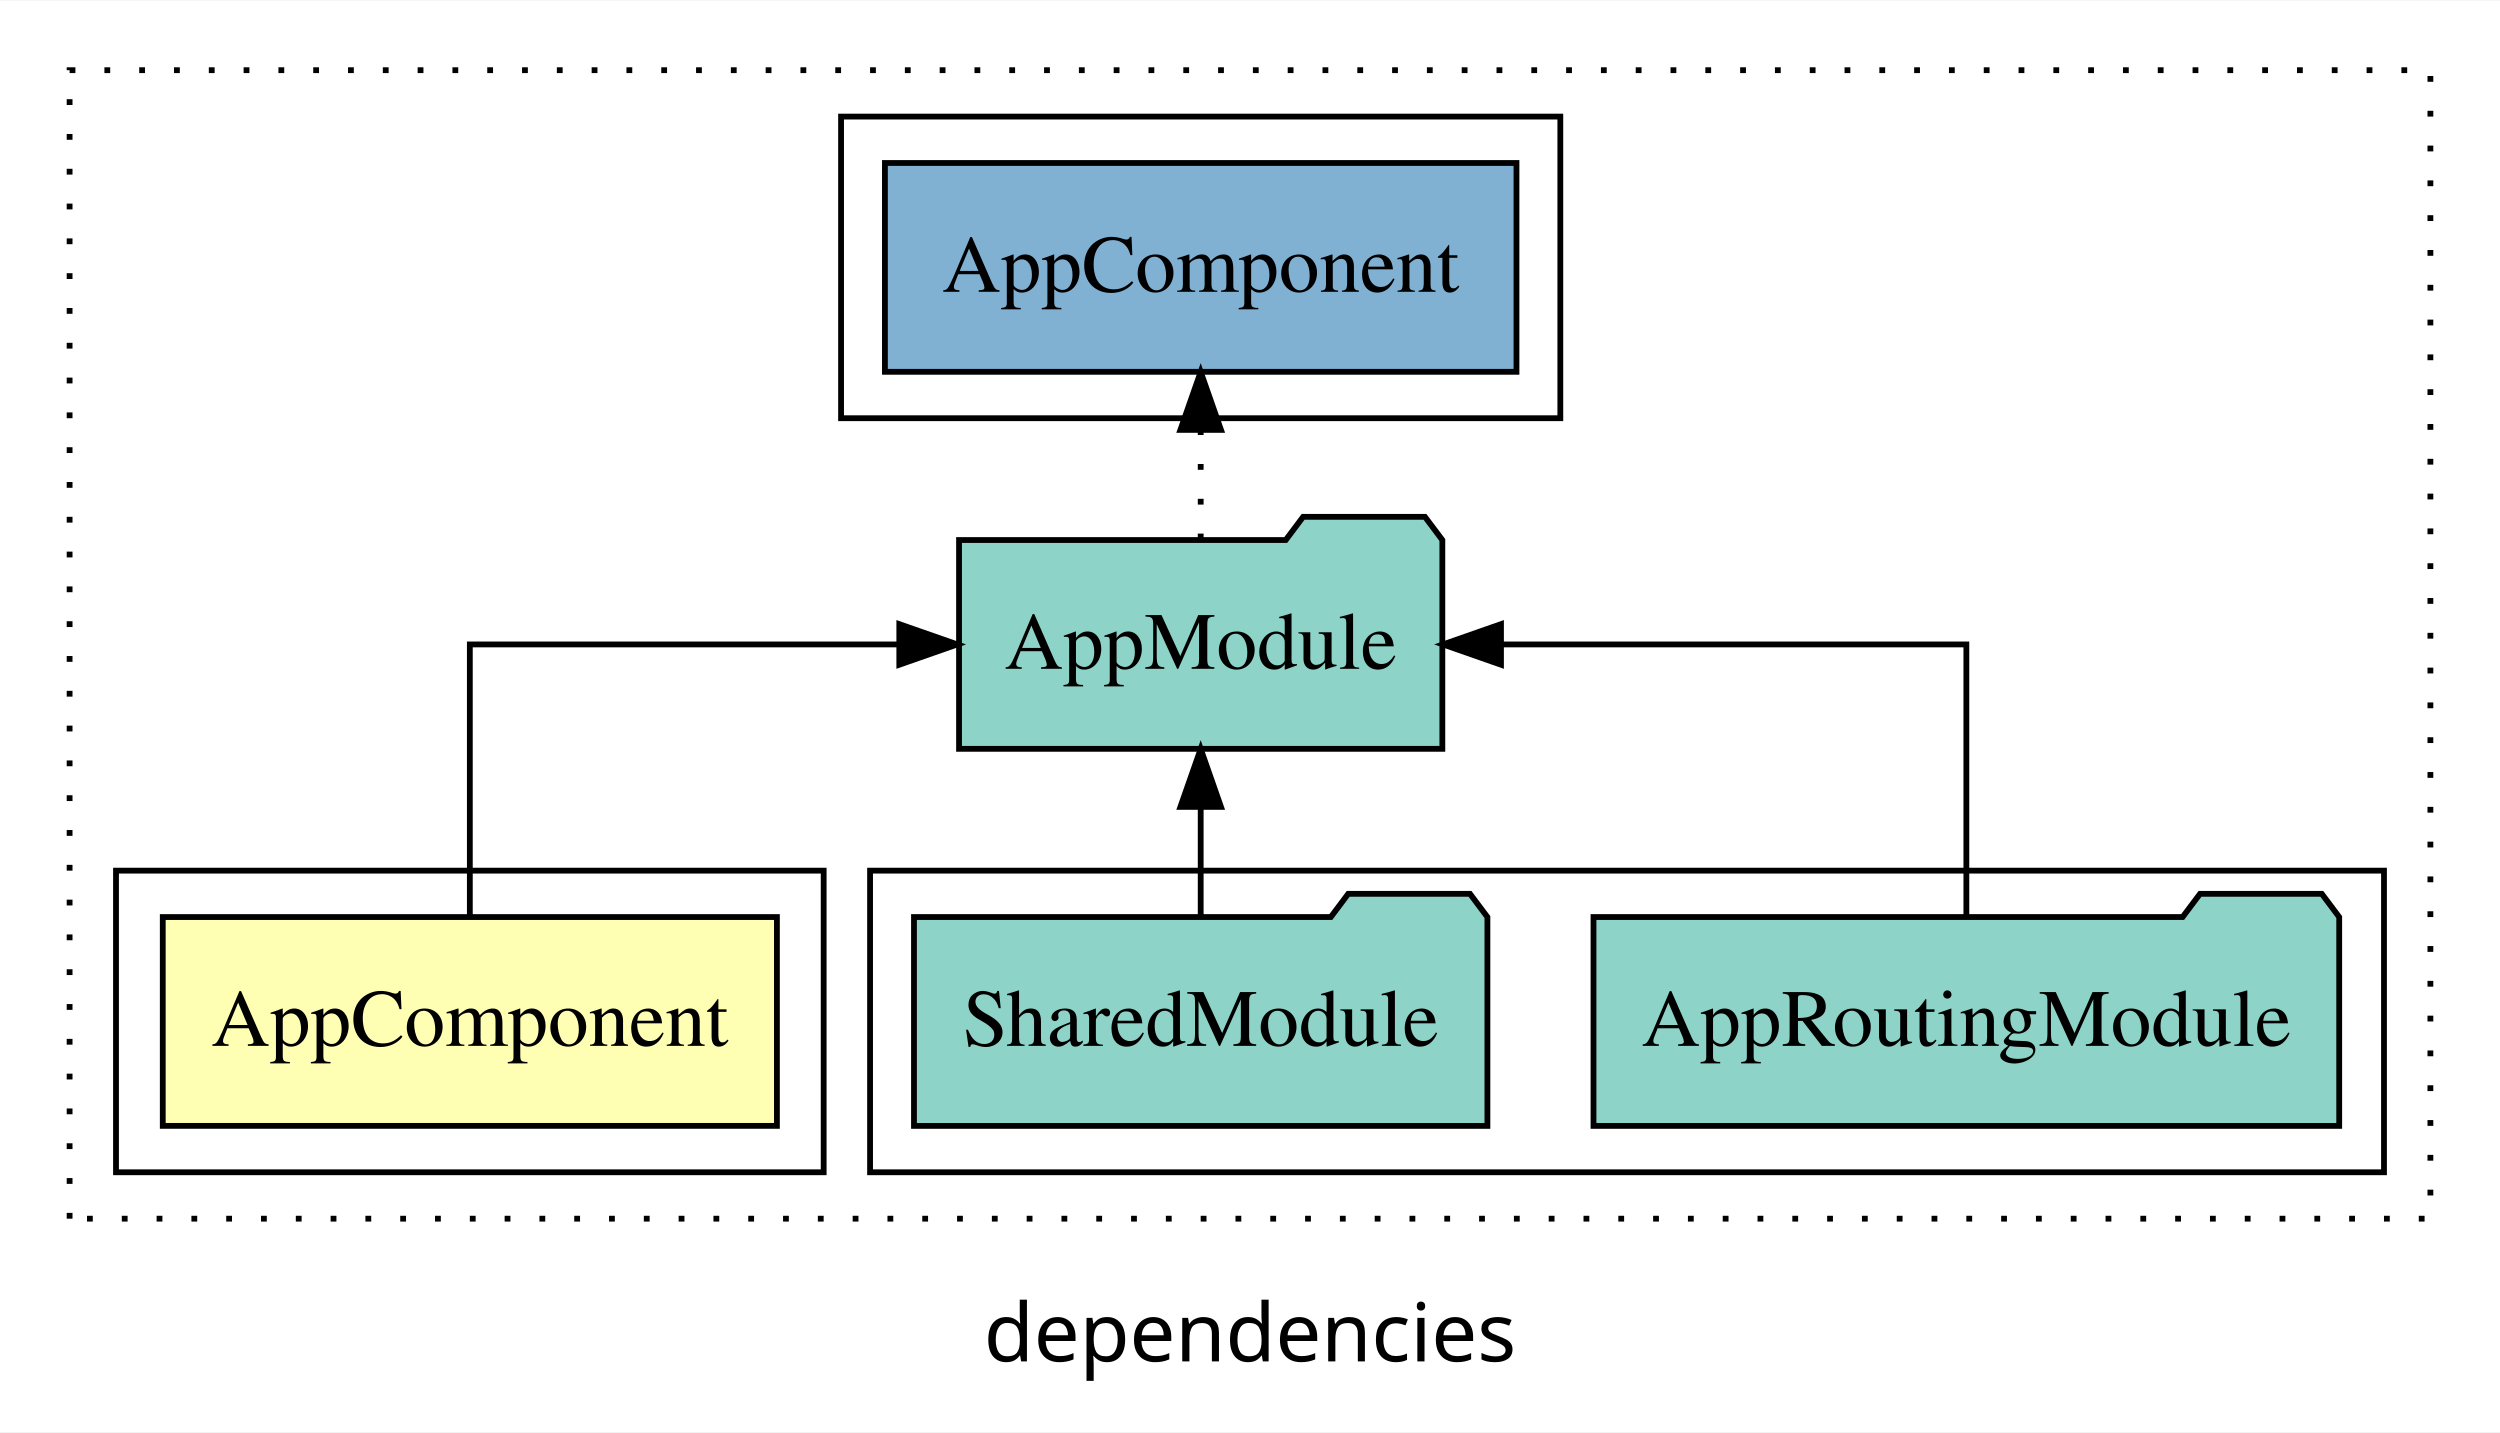
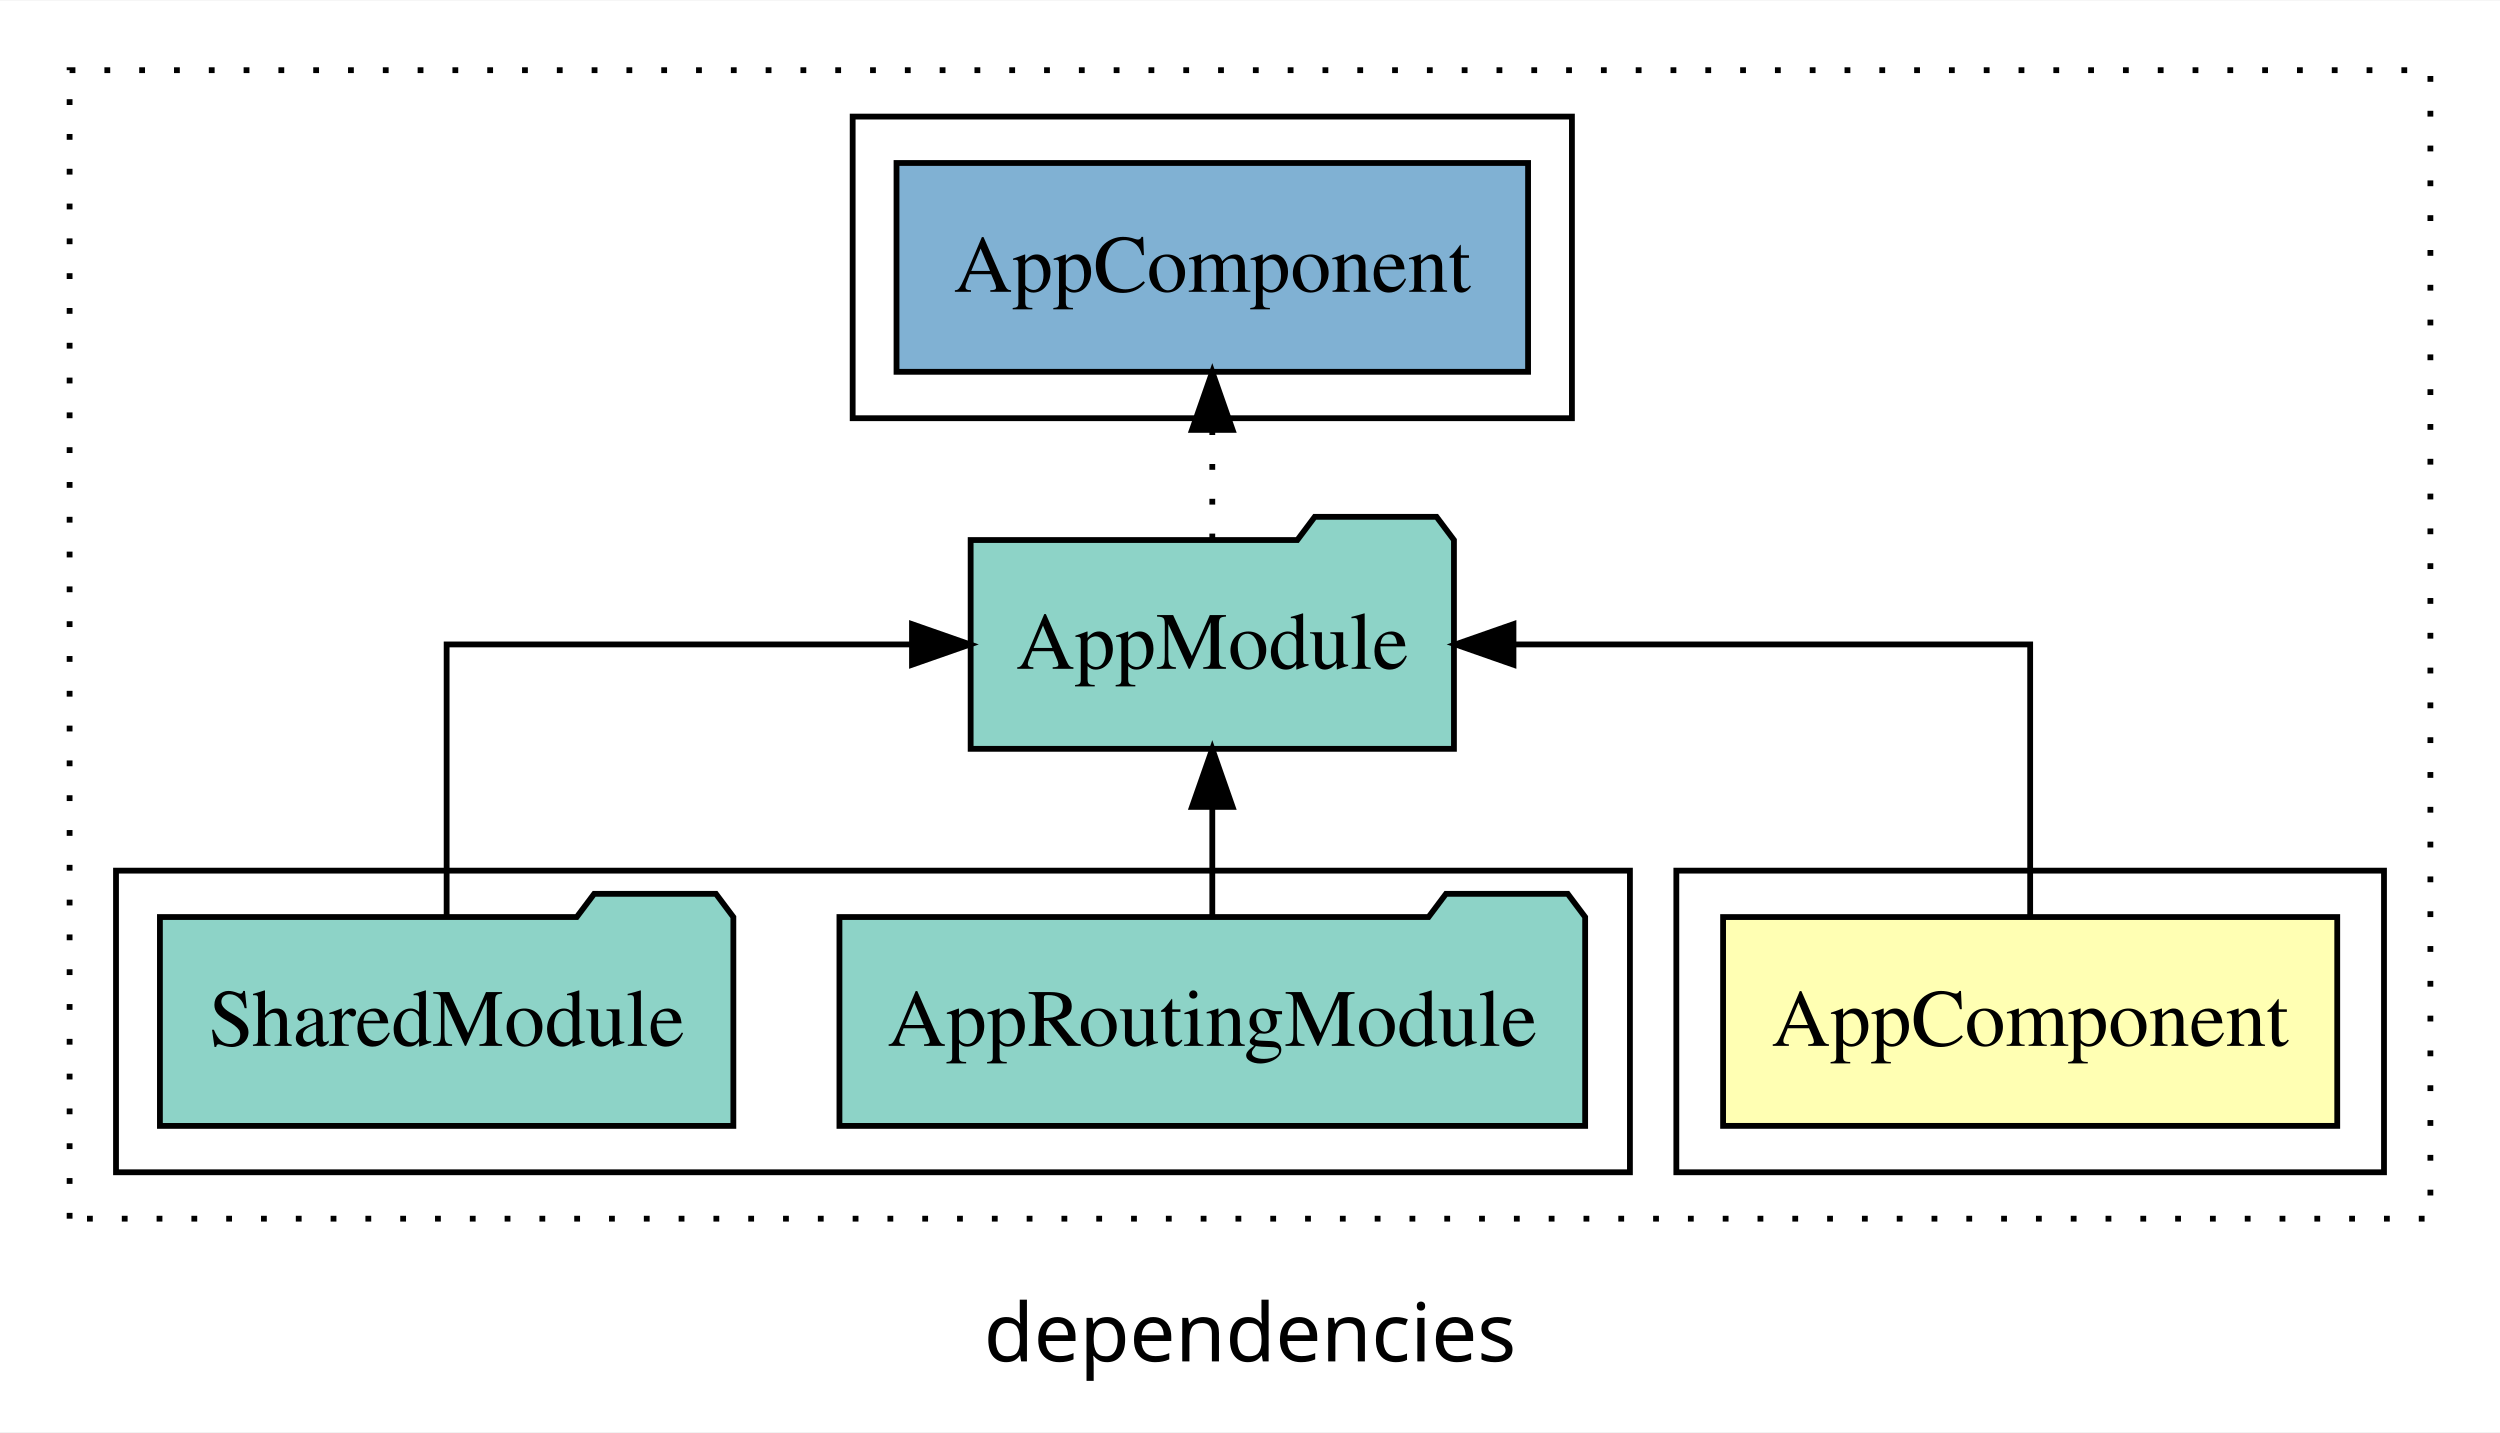
<svg xmlns="http://www.w3.org/2000/svg" width="431pt" height="247pt" viewBox="0.00 0.00 431.00 246.80">
  <g id="graph0" class="graph" transform="scale(1 1) rotate(0) translate(4 242.8)">
    <polygon fill="white" stroke="transparent" points="-4,4 -4,-242.8 427,-242.8 427,4 -4,4" />
    <text text-anchor="middle" x="211.5" y="-8.2" font-family="sans-serif" font-size="14.00">dependencies</text>
    <g id="clust1" class="cluster">
      <polygon fill="none" stroke="black" stroke-dasharray="1,5" points="8,-32.8 8,-230.8 415,-230.8 415,-32.8 8,-32.8" />
    </g>
+     <g id="clust2" class="cluster">
+       <polygon fill="none" stroke="black" points="285,-40.8 285,-92.8 407,-92.8 407,-40.8 285,-40.8" />
+     </g>
    <g id="clust4" class="cluster">
-       <polygon fill="none" stroke="black" points="146,-40.8 146,-92.8 407,-92.8 407,-40.8 146,-40.8" />
+       <polygon fill="none" stroke="black" points="16,-40.8 16,-92.8 277,-92.8 277,-40.8 16,-40.8" />
    </g>
    <g id="clust6" class="cluster">
-       <polygon fill="none" stroke="black" points="141,-170.8 141,-222.8 265,-222.8 265,-170.8 141,-170.8" />
-     </g>
-     <g id="clust2" class="cluster">
-       <polygon fill="none" stroke="black" points="16,-40.8 16,-92.8 138,-92.8 138,-40.8 16,-40.8" />
+       <polygon fill="none" stroke="black" points="143,-170.8 143,-222.8 267,-222.8 267,-170.8 143,-170.8" />
    </g>
    <g id="node1" class="node">
-       <polygon fill="#ffffb3" stroke="black" points="129.94,-84.8 24.06,-84.8 24.06,-48.8 129.94,-48.8 129.94,-84.8" />
-       <text text-anchor="middle" x="77" y="-62.6" font-family="Times,serif" font-size="14.00">AppComponent</text>
+       <polygon fill="#ffffb3" stroke="black" points="398.94,-84.8 293.06,-84.8 293.06,-48.8 398.94,-48.8 398.94,-84.8" />
+       <text text-anchor="middle" x="346" y="-62.6" font-family="Times,serif" font-size="14.00">AppComponent</text>
    </g>
    <g id="node2" class="node">
-       <polygon fill="#8dd3c7" stroke="black" points="244.66,-149.8 241.66,-153.8 220.66,-153.8 217.66,-149.8 161.34,-149.8 161.34,-113.8 244.66,-113.8 244.66,-149.8" />
-       <text text-anchor="middle" x="203" y="-127.6" font-family="Times,serif" font-size="14.00">AppModule</text>
+       <polygon fill="#8dd3c7" stroke="black" points="246.66,-149.8 243.66,-153.8 222.66,-153.8 219.66,-149.8 163.34,-149.8 163.34,-113.8 246.66,-113.8 246.66,-149.8" />
+       <text text-anchor="middle" x="205" y="-127.6" font-family="Times,serif" font-size="14.00">AppModule</text>
    </g>
    <g id="edge1" class="edge">
-       <path fill="none" stroke="black" d="M77,-84.91C77,-104.14 77,-131.8 77,-131.8 77,-131.8 151.04,-131.8 151.04,-131.8" />
-       <polygon fill="black" stroke="black" points="151.04,-135.3 161.04,-131.8 151.04,-128.3 151.04,-135.3" />
+       <path fill="none" stroke="black" d="M346,-84.91C346,-104.14 346,-131.8 346,-131.8 346,-131.8 256.92,-131.8 256.92,-131.8" />
+       <polygon fill="black" stroke="black" points="256.92,-128.3 246.92,-131.8 256.92,-135.3 256.92,-128.3" />
    </g>
    <g id="node5" class="node">
-       <polygon fill="#80b1d3" stroke="black" points="257.44,-214.8 148.56,-214.8 148.56,-178.8 257.44,-178.8 257.44,-214.8" />
-       <text text-anchor="middle" x="203" y="-192.6" font-family="Times,serif" font-size="14.00">AppComponent </text>
+       <polygon fill="#80b1d3" stroke="black" points="259.44,-214.8 150.56,-214.8 150.56,-178.8 259.44,-178.8 259.44,-214.8" />
+       <text text-anchor="middle" x="205" y="-192.6" font-family="Times,serif" font-size="14.00">AppComponent </text>
    </g>
    <g id="edge4" class="edge">
-       <path fill="none" stroke="black" stroke-dasharray="1,5" d="M203,-149.91C203,-149.91 203,-168.79 203,-168.79" />
-       <polygon fill="black" stroke="black" points="199.5,-168.79 203,-178.79 206.5,-168.79 199.5,-168.79" />
+       <path fill="none" stroke="black" stroke-dasharray="1,5" d="M205,-149.91C205,-149.91 205,-168.79 205,-168.79" />
+       <polygon fill="black" stroke="black" points="201.5,-168.79 205,-178.79 208.5,-168.79 201.5,-168.79" />
    </g>
    <g id="node3" class="node">
-       <polygon fill="#8dd3c7" stroke="black" points="399.28,-84.8 396.28,-88.8 375.28,-88.8 372.28,-84.8 270.72,-84.8 270.72,-48.8 399.28,-48.8 399.28,-84.8" />
-       <text text-anchor="middle" x="335" y="-62.6" font-family="Times,serif" font-size="14.00">AppRoutingModule</text>
+       <polygon fill="#8dd3c7" stroke="black" points="269.28,-84.8 266.28,-88.8 245.28,-88.8 242.28,-84.8 140.72,-84.8 140.72,-48.8 269.28,-48.8 269.28,-84.8" />
+       <text text-anchor="middle" x="205" y="-62.6" font-family="Times,serif" font-size="14.00">AppRoutingModule</text>
    </g>
    <g id="edge2" class="edge">
-       <path fill="none" stroke="black" d="M335,-84.91C335,-104.14 335,-131.8 335,-131.8 335,-131.8 254.77,-131.8 254.77,-131.8" />
-       <polygon fill="black" stroke="black" points="254.77,-128.3 244.77,-131.8 254.77,-135.3 254.77,-128.3" />
+       <path fill="none" stroke="black" d="M205,-84.91C205,-84.91 205,-103.79 205,-103.79" />
+       <polygon fill="black" stroke="black" points="201.5,-103.79 205,-113.79 208.5,-103.79 201.5,-103.79" />
    </g>
    <g id="node4" class="node">
-       <polygon fill="#8dd3c7" stroke="black" points="252.43,-84.8 249.43,-88.8 228.43,-88.8 225.43,-84.8 153.57,-84.8 153.57,-48.8 252.43,-48.8 252.43,-84.8" />
-       <text text-anchor="middle" x="203" y="-62.6" font-family="Times,serif" font-size="14.00">SharedModule</text>
+       <polygon fill="#8dd3c7" stroke="black" points="122.43,-84.8 119.43,-88.8 98.43,-88.8 95.43,-84.8 23.57,-84.8 23.57,-48.8 122.43,-48.8 122.43,-84.8" />
+       <text text-anchor="middle" x="73" y="-62.6" font-family="Times,serif" font-size="14.00">SharedModule</text>
    </g>
    <g id="edge3" class="edge">
-       <path fill="none" stroke="black" d="M203,-84.91C203,-84.91 203,-103.79 203,-103.79" />
-       <polygon fill="black" stroke="black" points="199.5,-103.79 203,-113.79 206.5,-103.79 199.5,-103.79" />
+       <path fill="none" stroke="black" d="M73,-84.91C73,-104.14 73,-131.8 73,-131.8 73,-131.8 153.23,-131.8 153.23,-131.8" />
+       <polygon fill="black" stroke="black" points="153.23,-135.3 163.23,-131.8 153.23,-128.3 153.23,-135.3" />
    </g>
  </g>
</svg>
